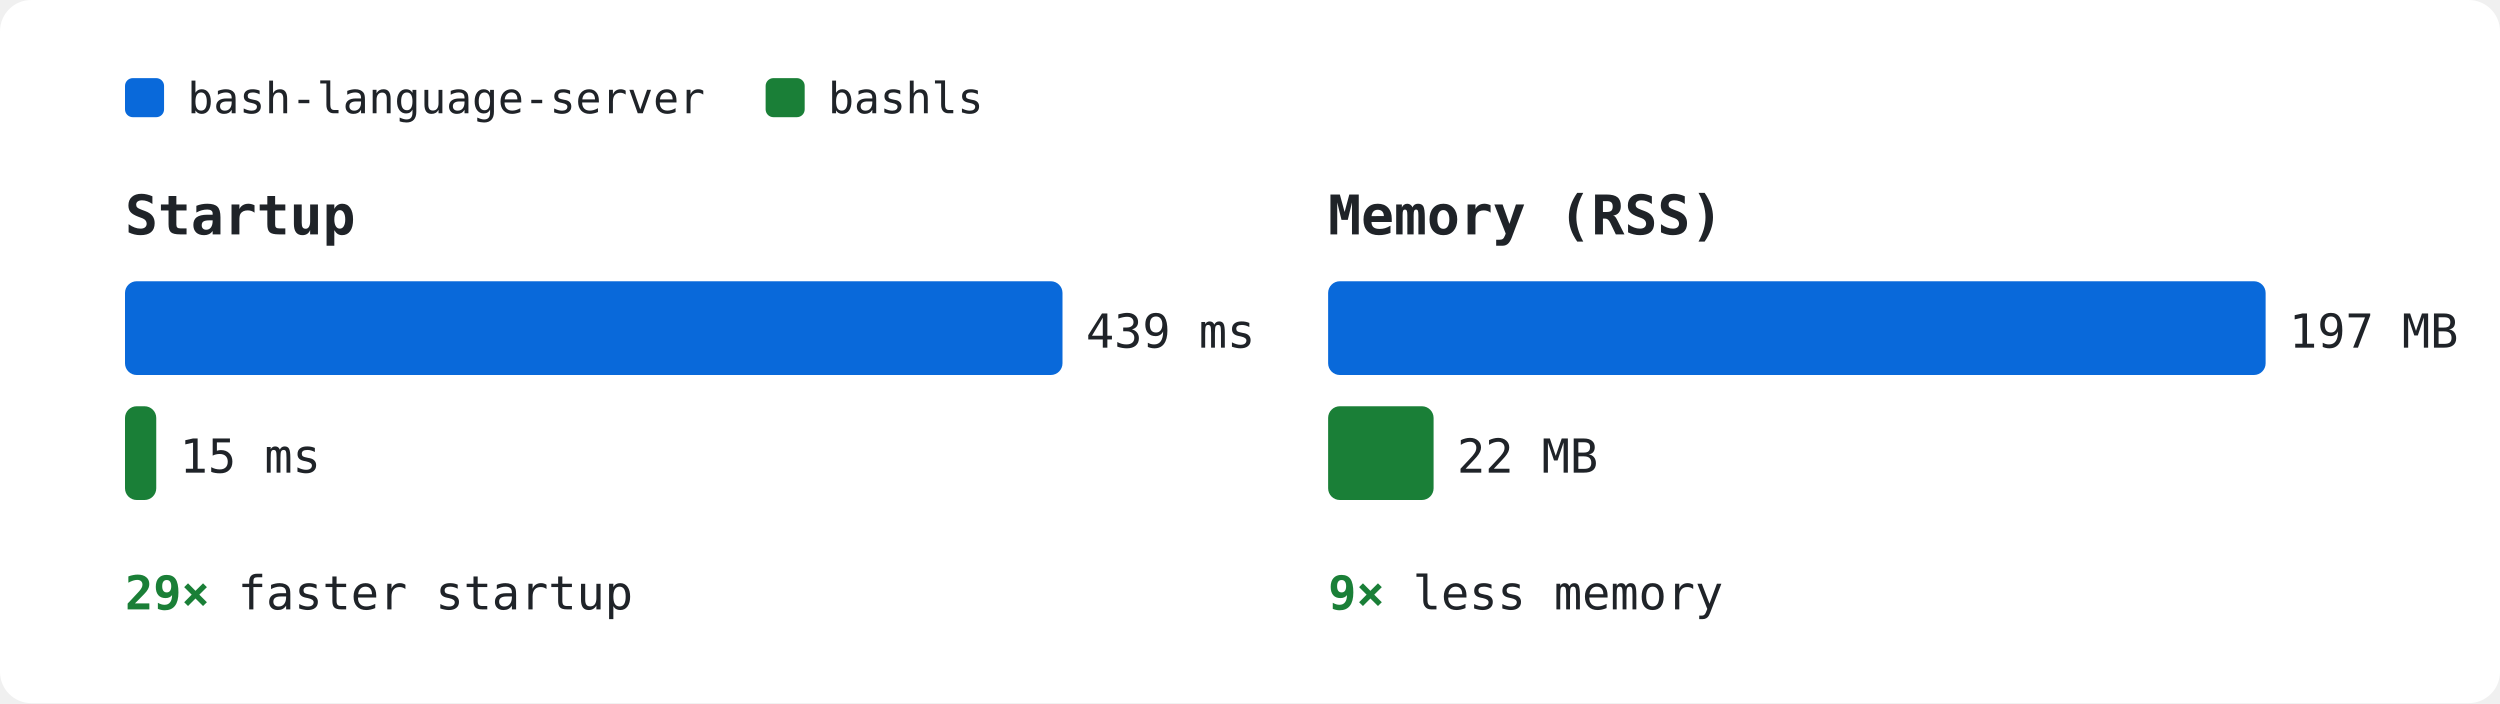
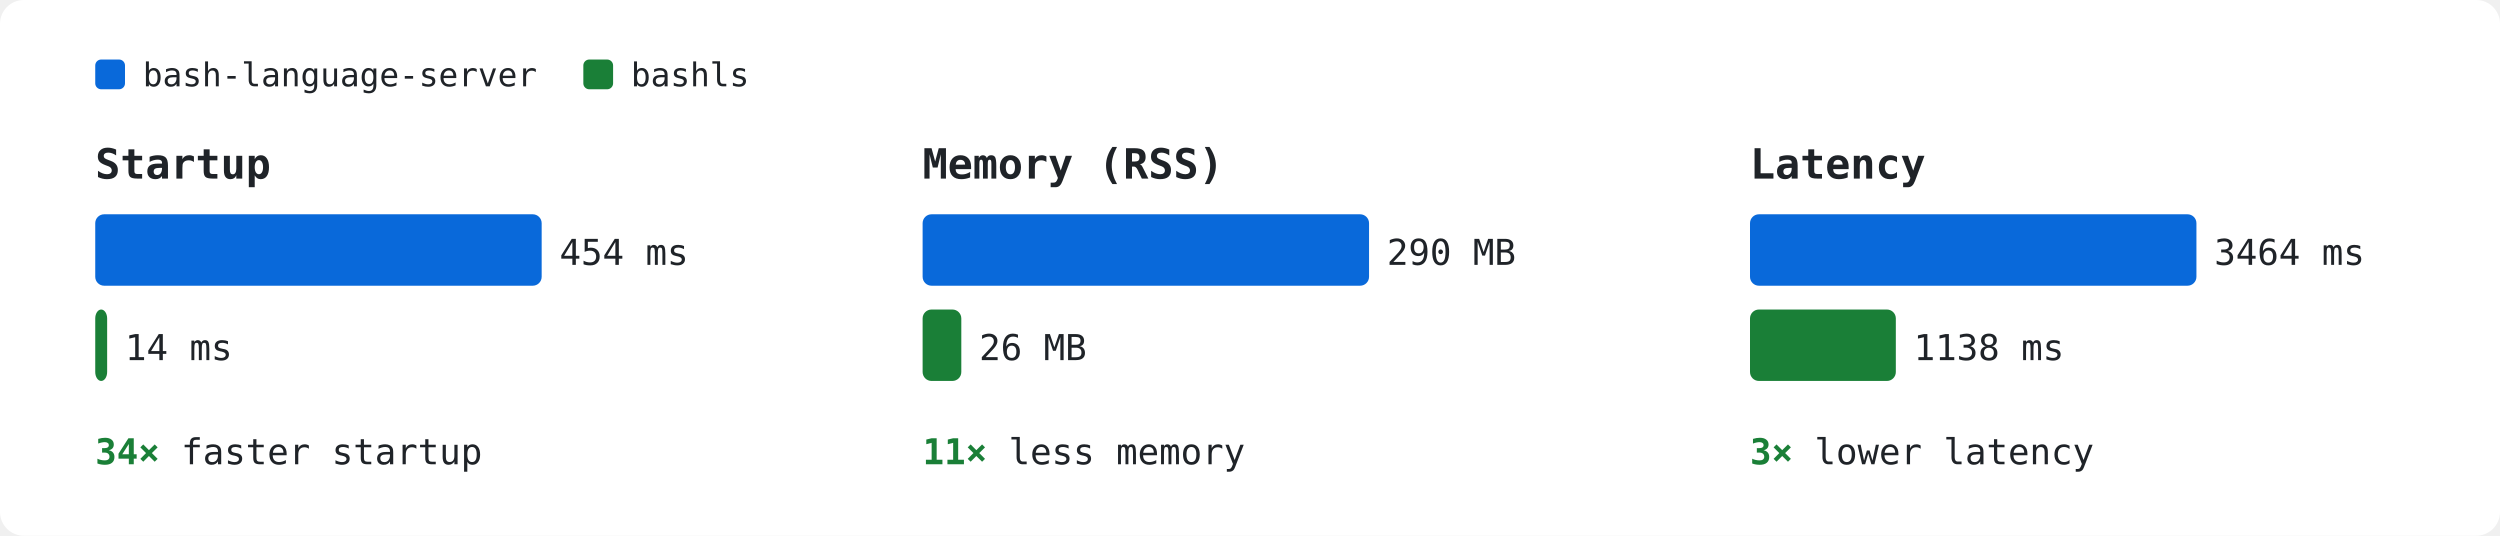
- <svg xmlns="http://www.w3.org/2000/svg" width="640" height="180" font-family="ui-monospace,SFMono-Regular,Menlo,Monaco,Consolas,monospace" font-size="13">
-   <rect width="640" height="180" fill="#ffffff" rx="8" />
+ <svg xmlns="http://www.w3.org/2000/svg" width="840" height="180" font-family="ui-monospace,SFMono-Regular,Menlo,Monaco,Consolas,monospace" font-size="13">
+   <rect width="840" height="180" fill="#ffffff" rx="8" />
  <rect x="32" y="20" width="10" height="10" fill="#0969da" rx="2" />
  <text x="48" y="29" fill="#1f2328" font-size="11">bash-language-server</text>
  <rect x="196" y="20" width="10" height="10" fill="#1a7f37" rx="2" />
  <text x="212" y="29" fill="#1f2328" font-size="11">bashls</text>
  <text x="32" y="60" fill="#1f2328" font-size="14" font-weight="600">Startup</text>
-   <rect x="32" y="72" width="240" height="24" fill="#0969da" rx="3" />
-   <text x="278" y="89" fill="#1f2328" font-size="12">439 ms</text>
-   <rect x="32" y="104" width="8" height="24" fill="#1a7f37" rx="3" />
-   <text x="46" y="121" fill="#1f2328" font-size="12">15 ms</text>
+   <rect x="32" y="72" width="150" height="24" fill="#0969da" rx="3" />
+   <text x="188" y="89" fill="#1f2328" font-size="12">454 ms</text>
+   <rect x="32" y="104" width="4" height="24" fill="#1a7f37" rx="3" />
+   <text x="42" y="121" fill="#1f2328" font-size="12">14 ms</text>
  <text x="32" y="156" fill="#1f2328" font-size="12">
-     <tspan font-weight="600" fill="#1a7f37">29×</tspan> faster startup</text>
-   <text x="340" y="60" fill="#1f2328" font-size="14" font-weight="600">Memory (RSS)</text>
-   <rect x="340" y="72" width="240" height="24" fill="#0969da" rx="3" />
-   <text x="586" y="89" fill="#1f2328" font-size="12">197 MB</text>
-   <rect x="340" y="104" width="27" height="24" fill="#1a7f37" rx="3" />
-   <text x="373" y="121" fill="#1f2328" font-size="12">22 MB</text>
-   <text x="340" y="156" fill="#1f2328" font-size="12">
-     <tspan font-weight="600" fill="#1a7f37">9×</tspan> less memory</text>
+     <tspan font-weight="600" fill="#1a7f37">34×</tspan> faster startup</text>
+   <text x="310" y="60" fill="#1f2328" font-size="14" font-weight="600">Memory (RSS)</text>
+   <rect x="310" y="72" width="150" height="24" fill="#0969da" rx="3" />
+   <text x="466" y="89" fill="#1f2328" font-size="12">290 MB</text>
+   <rect x="310" y="104" width="13" height="24" fill="#1a7f37" rx="3" />
+   <text x="329" y="121" fill="#1f2328" font-size="12">26 MB</text>
+   <text x="310" y="156" fill="#1f2328" font-size="12">
+     <tspan font-weight="600" fill="#1a7f37">11×</tspan> less memory</text>
+   <text x="588" y="60" fill="#1f2328" font-size="14" font-weight="600">Latency</text>
+   <rect x="588" y="72" width="150" height="24" fill="#0969da" rx="3" />
+   <text x="744" y="89" fill="#1f2328" font-size="12">3464 ms</text>
+   <rect x="588" y="104" width="49" height="24" fill="#1a7f37" rx="3" />
+   <text x="643" y="121" fill="#1f2328" font-size="12">1138 ms</text>
+   <text x="588" y="156" fill="#1f2328" font-size="12">
+     <tspan font-weight="600" fill="#1a7f37">3×</tspan> lower latency</text>
</svg>
